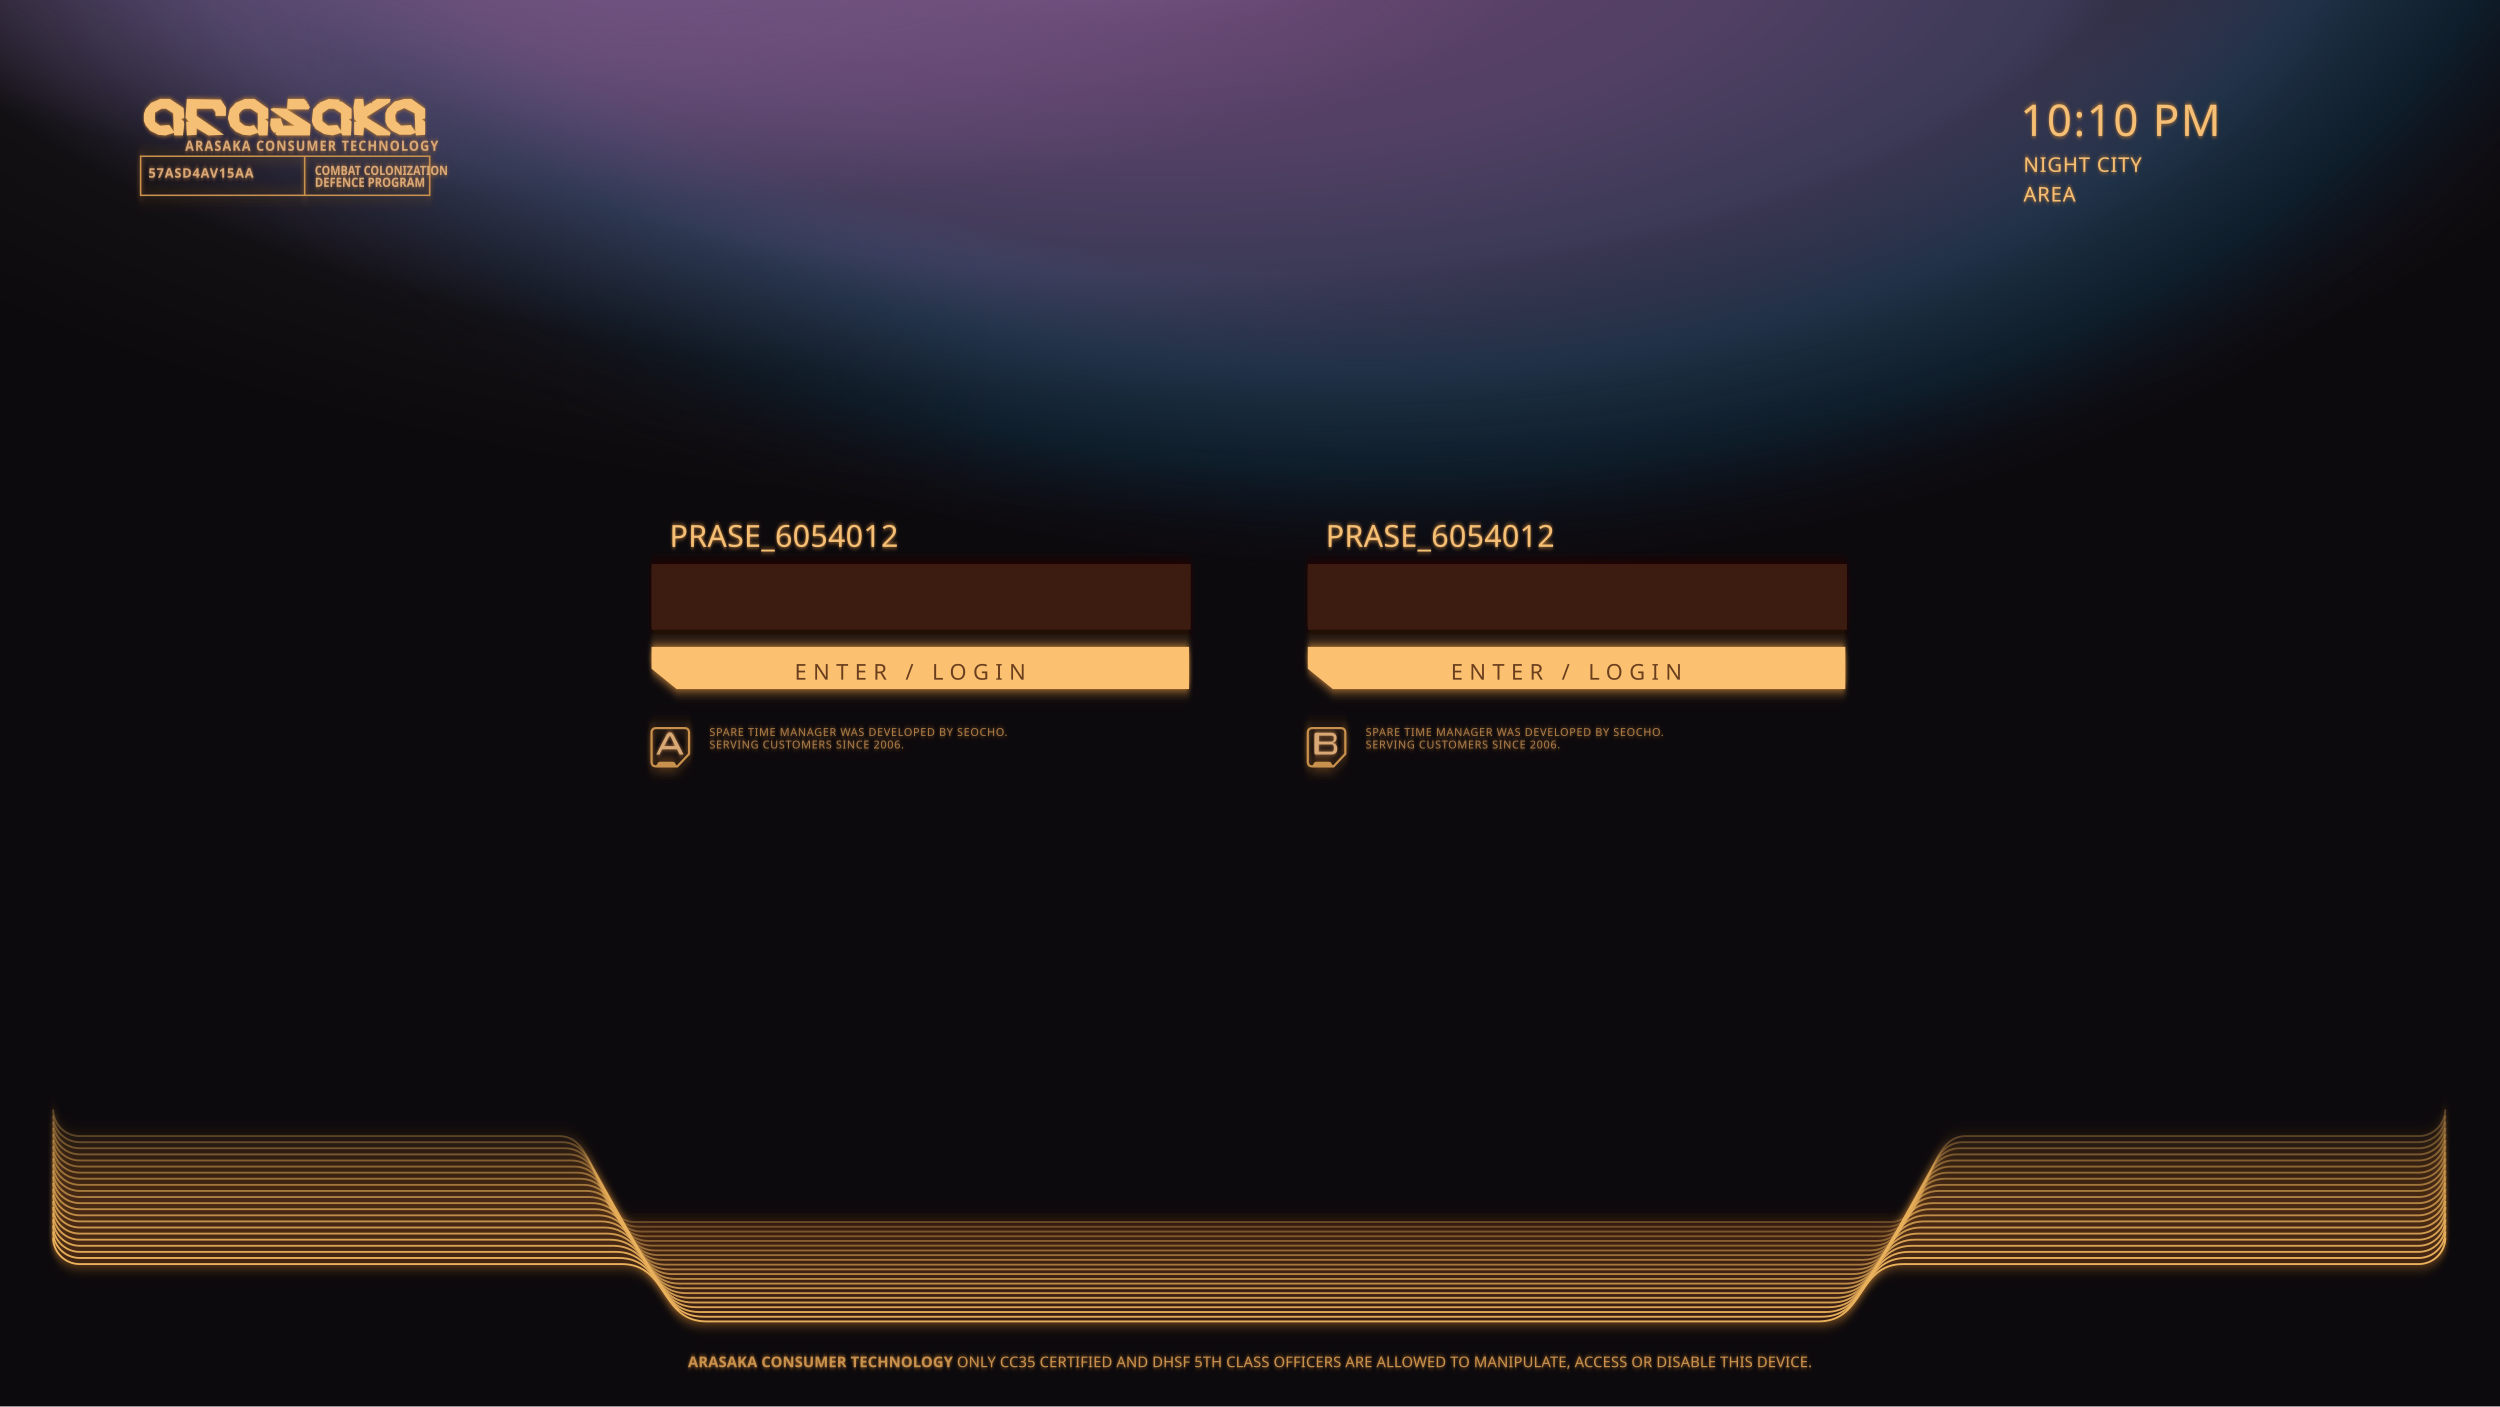
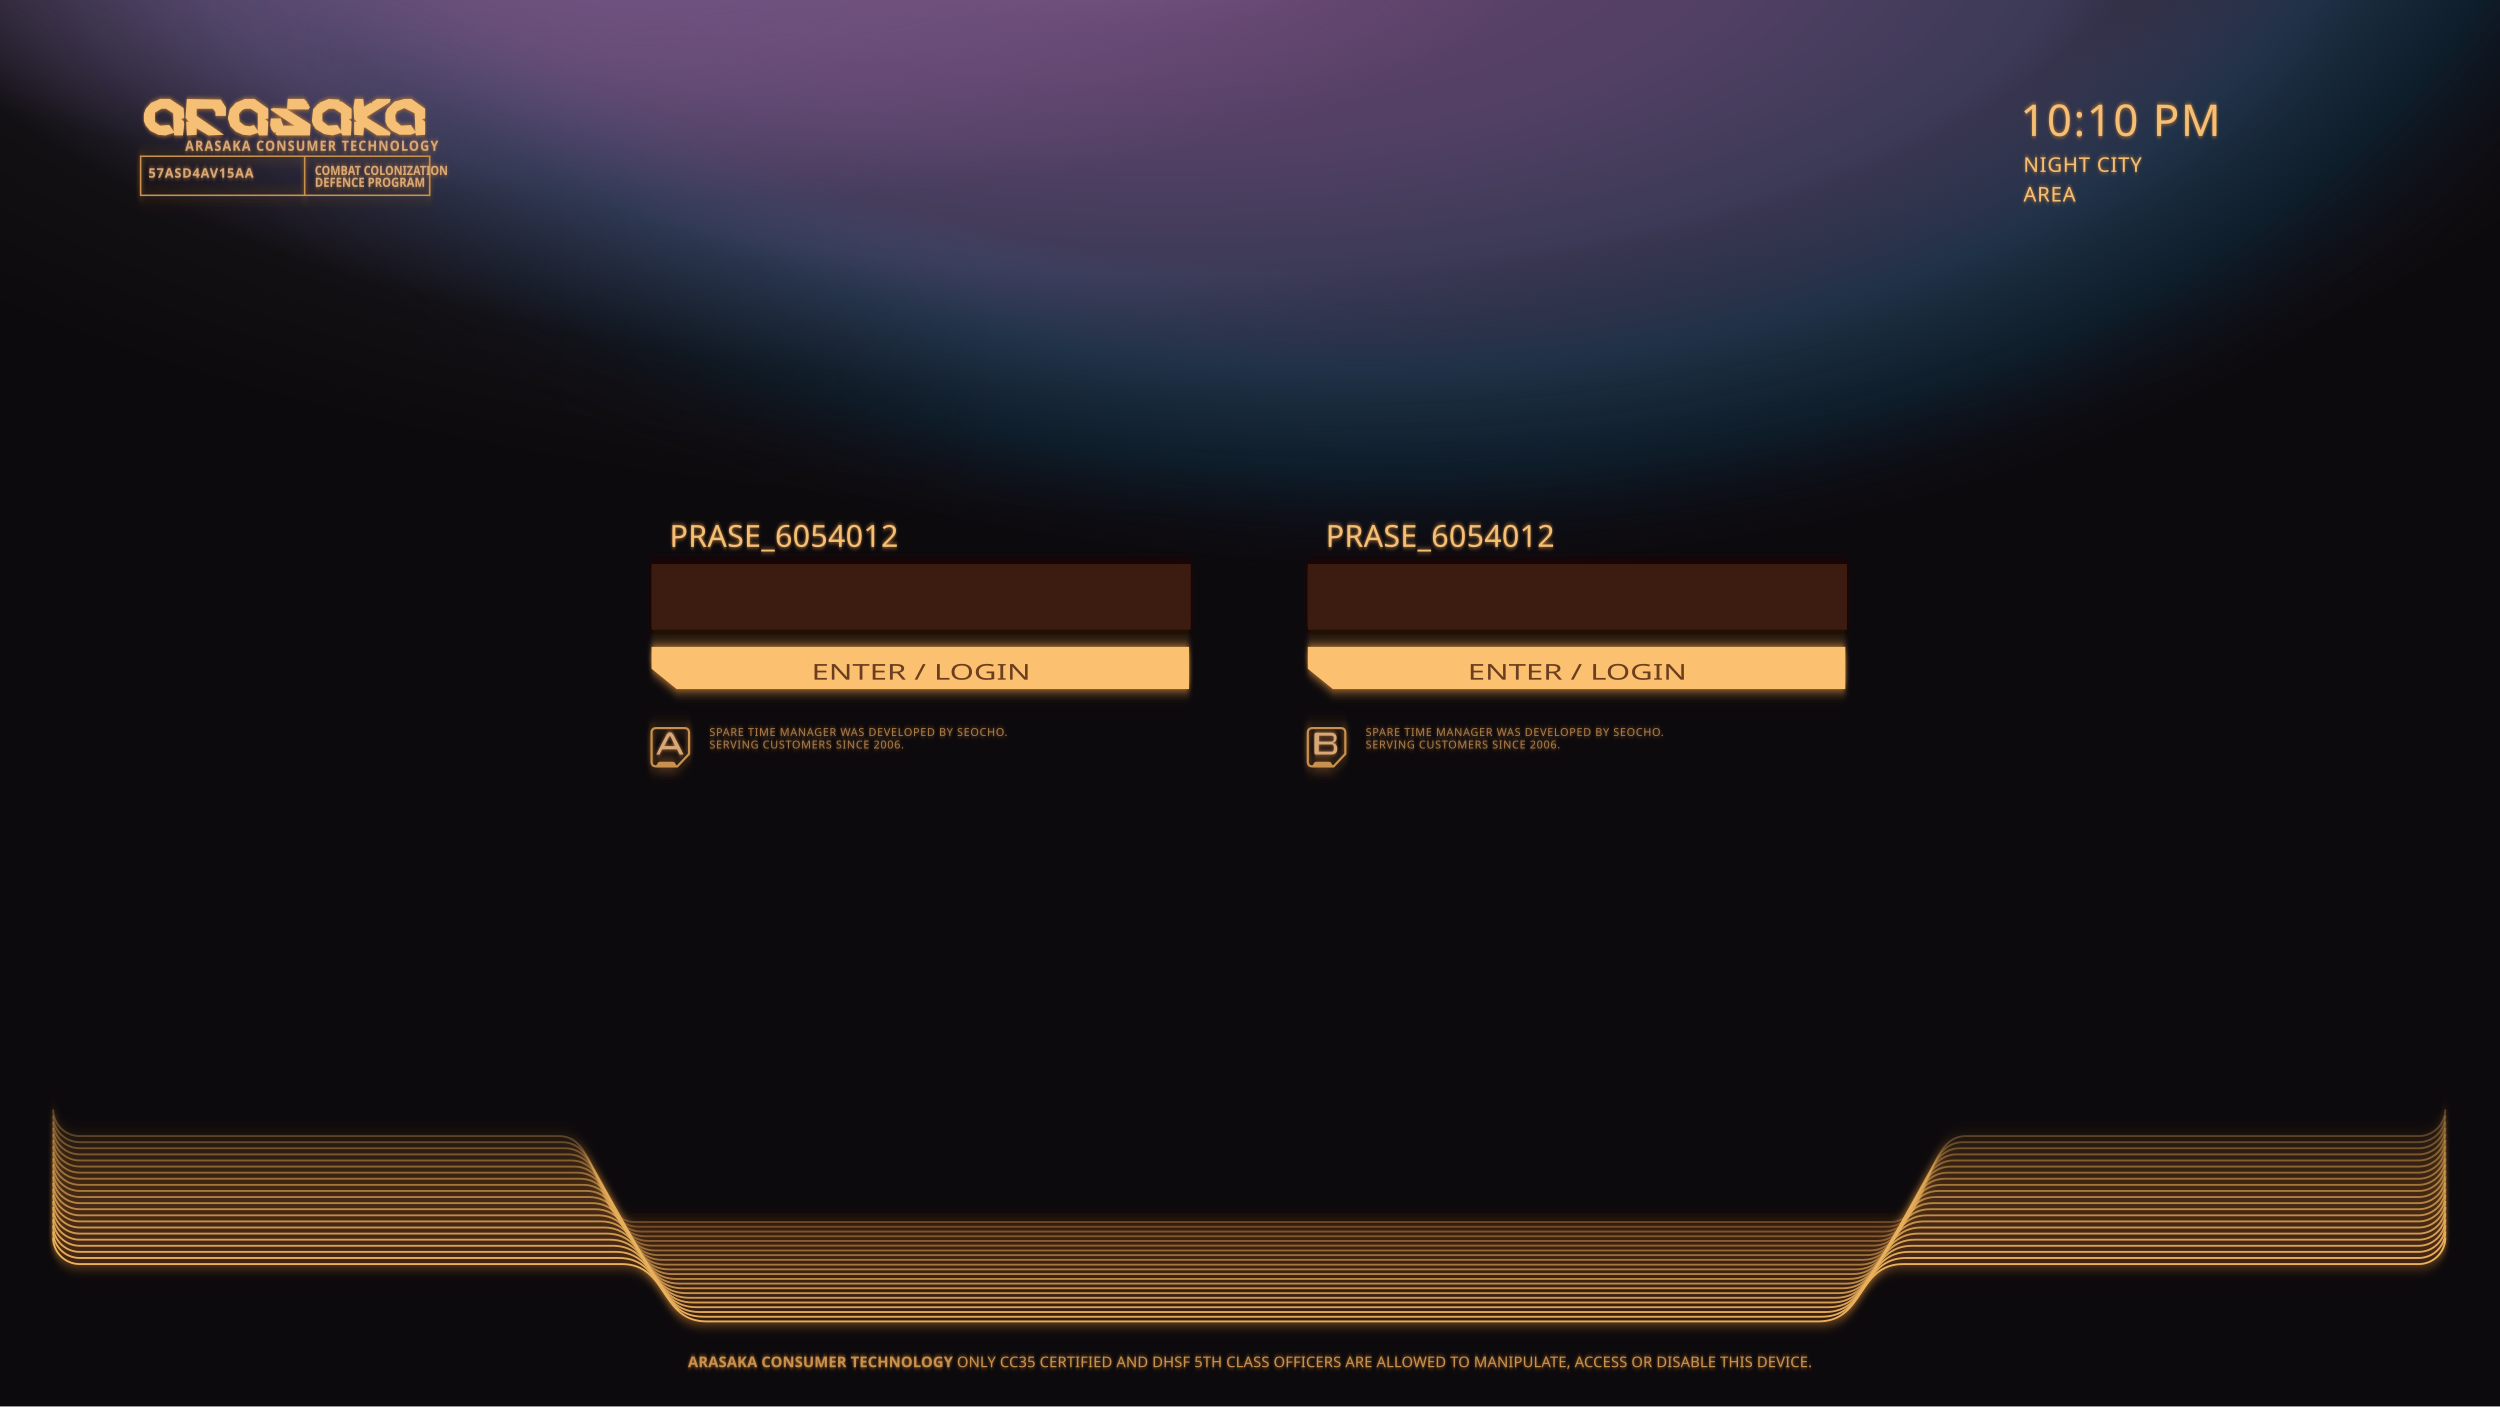
<svg xmlns="http://www.w3.org/2000/svg" width="1600" height="900" viewBox="0 0 1600 900">
  <defs>
    <radialGradient id="hazeblue" gradientUnits="userSpaceOnUse" cx="765.3" cy="-316.3" r="1188.4" gradientTransform="rotate(10.00 765.3 -316.3) translate(765.3 -316.3) scale(1 0.673177) translate(-765.3 316.3)">
      <stop offset="0.6" stop-color="#48537d" stop-opacity="0" />
      <stop offset="0.68" stop-color="#21364e" stop-opacity="0.85" />
      <stop offset="0.76" stop-color="#0d202f" stop-opacity="0.8" />
      <stop offset="0.84" stop-color="#0e0d1a" stop-opacity="0" />
    </radialGradient>
    <linearGradient id="hazebluefade" x1="0" y1="0" x2="1" y2="0">
      <stop offset="0" stop-color="#000000" />
      <stop offset="0.12" stop-color="#1a1a1a" />
      <stop offset="0.22" stop-color="#7a7a7a" />
      <stop offset="0.40" stop-color="#ffffff" />
      <stop offset="1" stop-color="#ffffff" />
    </linearGradient>
    <mask id="bluemask">
      <rect width="1600" height="900" fill="url(#hazebluefade)" />
    </mask>
    <radialGradient id="haze" gradientUnits="userSpaceOnUse" cx="712.8" cy="-61.2" r="1015.8" gradientTransform="rotate(1.76 712.8 -61.2) translate(712.8 -61.2) scale(1 0.387476) translate(-712.8 61.2)">
      <stop offset="0" stop-color="#7a538b" />
      <stop offset="0.2" stop-color="#5e4169" />
      <stop offset="0.4" stop-color="#524064" />
      <stop offset="0.6" stop-color="#3c3a57" />
      <stop offset="0.8" stop-color="#131014" />
      <stop offset="1" stop-color="#0d0a0d" />
    </radialGradient>
    <radialGradient id="hazelobe" gradientUnits="userSpaceOnUse" cx="430" cy="-40" r="560" gradientTransform="translate(430 -40) scale(1 0.30) translate(-430 40)">
      <stop offset="0" stop-color="#7a598a" stop-opacity="0.85" />
      <stop offset="0.45" stop-color="#7a598a" stop-opacity="0.55" />
      <stop offset="1" stop-color="#7a598a" stop-opacity="0" />
    </radialGradient>
    <g id="letterbox" stroke="#c8914d">
      <path d="M 4,1 H 22 Q 25,1 25,4 V 17.5 L 17.5,25.5 H 4 Q 1,25.5 1,22.5 V 4 Q 1,1 4,1 Z" fill="none" stroke-width="1.4" />
      <path d="M 3.4,25.8 5.2,23 Q 5.6,22.5 7,22.5 H 13.9 Q 15.4,22.5 15.8,23 L 17.5,25.8 Z" fill="#c8914d" stroke="none" />
    </g>
    <g id="entrylines">
      <rect x="417" y="361" width="345" height="42" fill="#3c1c11" />
      <path d="M 417,414 H 761 V 441 H 433 L 417,428 Z" fill="#fbc171" />
      <use href="#letterbox" x="416" y="465" />
    </g>
    <g id="entrytext" font-family="Rajdhani">
      <text x="428.5" y="350" font-size="19.5" font-weight="500" letter-spacing="0.15" fill="#f5bf75">PRASE_6054012</text>
-       <text x="582.5" y="435" font-size="14" font-weight="300" letter-spacing="4.1" fill="#6b3f1e" text-anchor="middle">ENTER / LOGIN</text>
+       <text transform="translate(589.5,435) scale(1.42,1)" font-size="14" font-weight="500" fill="#6b3f1e" text-anchor="middle">ENTER / LOGIN</text>
      <g font-size="7" fill="#a97c48" letter-spacing="0.4">
        <text x="454" y="471">SPARE TIME MANAGER WAS DEVELOPED BY SEOCHO.</text>
        <text x="454" y="479">SERVING CUSTOMERS SINCE 2006.</text>
      </g>
    </g>
    <linearGradient id="bandglow" x1="0" y1="727" x2="0" y2="846" gradientUnits="userSpaceOnUse">
      <stop offset="0" stop-color="#371c11" stop-opacity="0" />
      <stop offset="0.45" stop-color="#371c11" stop-opacity="0.55" />
      <stop offset="1" stop-color="#371c11" stop-opacity="1" />
    </linearGradient>
    <filter id="halo" x="-5%" y="-10%" width="110%" height="120%">
      <feGaussianBlur stdDeviation="1.5 4.5" />
      <feColorMatrix type="matrix" values="0.43 0 0 0 0  0 0.32 0 0 0  0 0 0.21 0 0  0 0 0 1.45 0" />
    </filter>
    <filter id="halotext" x="-5%" y="-10%" width="110%" height="120%">
      <feGaussianBlur stdDeviation="1.0 1.6" />
      <feColorMatrix type="matrix" values="0.43 0 0 0 0  0 0.32 0 0 0  0 0 0.21 0 0  0 0 0 1.45 0" />
    </filter>
  </defs>
  <rect width="1600" height="900" fill="#0d090c" />
  <rect width="1600" height="900" fill="url(#haze)" />
  <rect width="1600" height="300" fill="url(#hazelobe)" />
  <rect width="1600" height="560" fill="url(#hazeblue)" mask="url(#bluemask)" />
  <use href="#lines" filter="url(#halo)" class="photo" />
  <use href="#text" filter="url(#halotext)" class="photo" />
  <g id="content">
    <g id="lines">
      <g fill="none" stroke="#c8914d" stroke-width="1">
        <rect x="90" y="100" width="185" height="25" />
        <line x1="195" y1="100" x2="195" y2="125" />
      </g>
      <use href="#entrylines" />
      <use href="#entrylines" x="420" />
      <path d="M 34,710.1 C 34,719.49 41.61,727.1 51,727.1 H 358.0 C 384.4,727.1 379.6,782.1 406.0,782.1 H 1210.0 C 1236.4,782.1 1231.6,727.1 1258.0,727.1 H 1548 C 1557.39,727.1 1565,719.49 1565,710.1 V 792 C 1565,801.39 1557.39,809 1548,809 H 1218.1 C 1188.2,809 1193.7,845.7 1163.8,845.7 H 452.2 C 422.3,845.7 427.8,809 397.9,809 H 51 C 41.61,809 34,801.39 34,792 Z" fill="url(#bandglow)" />
      <g fill="none" stroke="#eab15c" stroke-width="1.2">
        <path d="M 34,710.1 C 34,719.49 41.61,727.1 51,727.1 H 358.0 C 384.4,727.1 379.6,782.1 406.0,782.1 H 1210.0 C 1236.4,782.1 1231.6,727.1 1258.0,727.1 H 1548 C 1557.39,727.1 1565,719.49 1565,710.1" stroke-opacity="0.30" />
        <path d="M 34,714 C 34,723.39 41.61,731 51,731 H 359.9 C 386.5,731.0 381.6,785.1 408.2,785.1 H 1207.8 C 1234.4,785.1 1229.5,731.0 1256.1,731.0 H 1548 C 1557.39,731 1565,723.39 1565,714" stroke-opacity="0.33" />
        <path d="M 34,717.9 C 34,727.29 41.61,734.9 51,734.9 H 361.8 C 388.5,734.9 383.7,788.2 410.4,788.2 H 1205.6 C 1232.3,788.2 1227.5,734.9 1254.2,734.9 H 1548 C 1557.39,734.9 1565,727.29 1565,717.9" stroke-opacity="0.37" />
        <path d="M 34,721.8 C 34,731.19 41.61,738.8 51,738.8 H 363.7 C 390.6,738.8 385.7,791.2 412.6,791.2 H 1203.4 C 1230.3,791.2 1225.4,738.8 1252.3,738.8 H 1548 C 1557.39,738.8 1565,731.19 1565,721.8" stroke-opacity="0.40" />
        <path d="M 34,725.7 C 34,735.09 41.61,742.7 51,742.7 H 365.6 C 392.7,742.7 387.7,794.2 414.8,794.2 H 1201.2 C 1228.3,794.2 1223.3,742.7 1250.4,742.7 H 1548 C 1557.39,742.7 1565,735.09 1565,725.7" stroke-opacity="0.43" />
        <path d="M 34,729.6 C 34,738.99 41.61,746.6 51,746.6 H 367.5 C 394.7,746.6 389.8,797.2 417.0,797.2 H 1199.0 C 1226.2,797.2 1221.3,746.6 1248.5,746.6 H 1548 C 1557.39,746.6 1565,738.99 1565,729.6" stroke-opacity="0.47" />
        <path d="M 34,733.5 C 34,742.89 41.61,750.5 51,750.5 H 369.4 C 396.8,750.5 391.8,800.3 419.2,800.3 H 1196.8 C 1224.2,800.3 1219.2,750.5 1246.6,750.5 H 1548 C 1557.39,750.5 1565,742.89 1565,733.5" stroke-opacity="0.50" />
        <path d="M 34,737.4 C 34,746.79 41.61,754.4 51,754.4 H 371.3 C 398.9,754.4 393.8,803.3 421.4,803.3 H 1194.6 C 1222.2,803.3 1217.1,754.4 1244.7,754.4 H 1548 C 1557.39,754.4 1565,746.79 1565,737.4" stroke-opacity="0.53" />
        <path d="M 34,741.3 C 34,750.69 41.61,758.3 51,758.3 H 373.2 C 400.9,758.3 395.9,806.3 423.6,806.3 H 1192.4 C 1220.1,806.3 1215.1,758.3 1242.8,758.3 H 1548 C 1557.39,758.3 1565,750.69 1565,741.3" stroke-opacity="0.57" />
        <path d="M 34,745.2 C 34,754.59 41.61,762.2 51,762.2 H 375.1 C 403.0,762.2 397.9,809.4 425.8,809.4 H 1190.2 C 1218.1,809.4 1213.0,762.2 1240.9,762.2 H 1548 C 1557.39,762.2 1565,754.59 1565,745.2" stroke-opacity="0.60" />
        <path d="M 34,749.1 C 34,758.49 41.61,766.1 51,766.1 H 377.0 C 405.1,766.1 399.9,812.4 428.0,812.4 H 1188.0 C 1216.0,812.4 1211.0,766.1 1239.0,766.1 H 1548 C 1557.39,766.1 1565,758.49 1565,749.1" stroke-opacity="0.63" />
        <path d="M 34,753 C 34,762.39 41.61,770 51,770 H 378.9 C 407.1,770.0 402.0,815.4 430.2,815.4 H 1185.8 C 1214.0,815.4 1208.9,770.0 1237.1,770.0 H 1548 C 1557.39,770 1565,762.39 1565,753" stroke-opacity="0.67" />
        <path d="M 34,756.9 C 34,766.29 41.61,773.9 51,773.9 H 380.8 C 409.2,773.9 404.0,818.5 432.4,818.5 H 1183.6 C 1212.0,818.5 1206.8,773.9 1235.2,773.9 H 1548 C 1557.39,773.9 1565,766.29 1565,756.9" stroke-opacity="0.70" />
        <path d="M 34,760.8 C 34,770.19 41.61,777.8 51,777.8 H 382.7 C 411.2,777.8 406.1,821.5 434.6,821.5 H 1181.4 C 1209.9,821.5 1204.8,777.8 1233.3,777.8 H 1548 C 1557.39,777.8 1565,770.19 1565,760.8" stroke-opacity="0.73" />
        <path d="M 34,764.7 C 34,774.09 41.61,781.7 51,781.7 H 384.6 C 413.3,781.7 408.1,824.5 436.8,824.5 H 1179.2 C 1207.9,824.5 1202.7,781.7 1231.4,781.7 H 1548 C 1557.39,781.7 1565,774.09 1565,764.7" stroke-opacity="0.77" />
        <path d="M 34,768.6 C 34,777.99 41.61,785.6 51,785.6 H 386.5 C 415.4,785.6 410.1,827.6 439.0,827.6 H 1177.0 C 1205.9,827.6 1200.6,785.6 1229.5,785.6 H 1548 C 1557.39,785.6 1565,777.99 1565,768.6" stroke-opacity="0.80" />
        <path d="M 34,772.5 C 34,781.89 41.61,789.5 51,789.5 H 388.4 C 417.4,789.5 412.2,830.6 441.2,830.6 H 1174.8 C 1203.8,830.6 1198.6,789.5 1227.6,789.5 H 1548 C 1557.39,789.5 1565,781.89 1565,772.5" stroke-opacity="0.83" />
        <path d="M 34,776.4 C 34,785.79 41.61,793.4 51,793.4 H 390.3 C 419.5,793.4 414.2,833.6 443.4,833.6 H 1172.6 C 1201.8,833.6 1196.5,793.4 1225.7,793.4 H 1548 C 1557.39,793.4 1565,785.79 1565,776.4" stroke-opacity="0.87" />
        <path d="M 34,780.3 C 34,789.69 41.61,797.3 51,797.3 H 392.2 C 421.6,797.3 416.2,836.6 445.6,836.6 H 1170.4 C 1199.8,836.6 1194.4,797.3 1223.8,797.3 H 1548 C 1557.39,797.3 1565,789.69 1565,780.3" stroke-opacity="0.90" />
        <path d="M 34,784.2 C 34,793.59 41.61,801.2 51,801.2 H 394.1 C 423.6,801.2 418.3,839.7 447.8,839.7 H 1168.2 C 1197.7,839.7 1192.4,801.2 1221.9,801.2 H 1548 C 1557.39,801.2 1565,793.59 1565,784.2" stroke-opacity="0.93" />
        <path d="M 34,788.1 C 34,797.49 41.61,805.1 51,805.1 H 396.0 C 425.7,805.1 420.3,842.7 450.0,842.7 H 1166.0 C 1195.7,842.7 1190.3,805.1 1220.0,805.1 H 1548 C 1557.39,805.1 1565,797.49 1565,788.1" stroke-opacity="0.97" />
        <path d="M 34,792 C 34,801.39 41.61,809 51,809 H 397.9 C 427.8,809.0 422.3,845.7 452.2,845.7 H 1163.8 C 1193.7,845.7 1188.2,809.0 1218.1,809.0 H 1548 C 1557.39,809 1565,801.39 1565,792" stroke-opacity="1.00" />
      </g>
    </g>
    <g id="text" font-family="Rajdhani">
      <g fill="#f5bf75">
        <path d="M102.5,63.33 108.75,63.33 117.5,69.17 117.92,75.42 115.83,76.25 117.5,77.5 117.92,79.17 117.08,86.67 111.67,86.67 111.25,85.0 105.83,86.67 101.25,86.25 96.25,83.75 93.33,80.42 92.08,77.5 92.08,72.92 93.33,69.58 96.67,65.83Z M119.58,63.33 141.25,63.75 144.58,68.75 144.58,74.17 137.92,74.17 137.92,71.67 136.25,69.58 125.83,69.58 125.83,74.17 143.33,86.25 133.33,86.67 125.83,82.08 125.83,86.25 119.58,86.67 119.17,77.92 120.83,77.92 118.75,75.42Z M156.67,63.33 162.92,63.33 171.67,69.58 171.67,75.83 169.58,76.25 171.67,77.92 171.25,86.67 165.83,86.67 165.0,85.0 160.0,86.67 155.42,86.25 150.83,84.17 147.5,80.83 145.83,75.83 147.08,70.0 150.83,65.83Z M184.17,63.33 194.58,63.33 196.67,65.42 196.25,66.25 197.08,66.25 198.33,68.75 197.5,70.0 183.75,70.0 198.75,79.58 198.33,86.67 177.5,86.67 176.25,85.83 176.67,84.58 175.42,85.0 173.75,82.92 172.92,80.0 173.33,75.83 179.58,75.83 181.25,80.42 188.33,80.42 173.33,70.42 173.33,69.58 175.0,69.17 183.75,69.58Z M210.42,63.33 217.08,63.75 217.5,65.0 218.75,65.0 225.0,69.58 225.0,75.83 223.33,76.25 225.0,77.92 224.58,86.67 219.17,86.67 218.33,85.0 212.92,86.67 207.5,85.83 202.08,82.5 200.42,80.0 199.58,77.5 200.42,70.0 203.75,66.25 204.58,66.67 204.17,65.83Z M227.08,63.33 232.5,63.33 232.92,68.33 237.08,65.83 238.33,66.25 237.92,65.42 241.25,63.33 250.0,63.33 249.58,65.42 235.0,74.58 235.0,75.42 249.17,84.17 250.0,85.0 249.58,86.67 241.25,86.67 233.75,81.67 232.92,81.67 232.5,86.67 226.67,86.25 226.67,77.92 228.33,77.92 226.67,76.25 226.25,68.75Z M258.75,63.33 263.33,63.33 272.08,69.58 272.08,75.83 270.0,76.25 272.08,77.92 272.08,86.25 266.25,86.67 265.83,85.0 262.92,86.25 255.83,86.25 250.83,83.75 247.92,80.83 246.67,77.92 246.67,72.5 247.92,69.58 252.5,65.0Z M258.75,69.17 254.17,71.25 252.92,73.75 253.33,77.5 256.67,80.42 262.92,80.0 265.83,84.17 265.42,72.5Z M103.33,69.58 99.17,72.08 99.17,77.92 102.5,80.42 108.33,80.0 111.25,84.17 110.83,72.5 106.25,69.58Z M157.08,69.58 155.0,70.42 152.92,72.92 153.33,77.92 156.67,80.42 160.0,80.83 162.5,80.0 165.0,83.75 165.0,72.5 160.42,69.58Z M210.42,69.58 206.25,72.5 206.25,77.5 210.0,80.42 215.83,80.0 218.33,83.75 218.33,72.5 213.75,69.58Z" />
        <text x="118.5" y="96.5" font-size="9" font-weight="600" letter-spacing="0.8" transform="translate(118.5 0) scale(0.90 1) translate(-118.5 0)" fill="#d9a877">ARASAKA CONSUMER TECHNOLOGY</text>
        <g font-size="8" fill="#d9a877" letter-spacing="0.5">
          <text x="95" y="113.7" font-size="8.4" font-weight="600" transform="translate(95 0) scale(0.98 1) translate(-95 0)">57ASD4AV15AA</text>
          <text x="201.5" y="112" font-size="8.2" font-weight="600" letter-spacing="0" transform="translate(201.5 0) scale(0.85 1) translate(-201.5 0)">COMBAT COLONIZATION</text>
          <text x="201.5" y="119.6" font-size="8.2" font-weight="600" letter-spacing="0" transform="translate(201.5 0) scale(0.88 1) translate(-201.5 0)">DEFENCE PROGRAM</text>
        </g>
        <text x="1293" y="87" font-size="28" font-weight="500" letter-spacing="1">10:10 PM</text>
        <text x="1295" y="110" font-size="13" font-weight="500" letter-spacing="0.5">NIGHT CITY</text>
        <text x="1295" y="129" font-size="13" font-weight="500" letter-spacing="0.5">AREA</text>
      </g>
      <use href="#entrytext" />
      <use href="#entrytext" x="420" />
      <g font-size="20" font-weight="600" fill="#d9a877" text-anchor="middle">
        <path d="M 420,482.917 L 426.667,470 L 427.917,468.75 L 429.583,468.75 L 430.833,470 L 437.5,482.917 L 435,482.917 L 433.333,479.583 L 423.75,479.583 L 422.083,482.917 Z M 428.333,471.25 L 429.167,471.25 L 432.083,477.5 L 425,477.5 Z" fill="#d9a877" fill-rule="evenodd" />
        <path d="M 842.917,468.917 L 851.667,468.917 Q 855.417,468.917 855.417,472.5 Q 855.417,474.583 852.917,475.417 Q 855.833,476.25 855.833,479.167 Q 855.833,482.917 851.667,482.917 L 842.5,482.917 Q 841.25,482.917 841.25,481.667 L 841.25,470 Q 841.25,468.917 842.917,468.917 Z M 844.167,470.833 L 852.083,470.833 Q 853.75,470.833 853.75,472.5 Q 853.75,474.583 852.083,474.583 L 844.167,474.583 Z M 843.958,476.458 L 852.5,476.458 Q 853.75,476.458 853.75,478.75 Q 853.75,481.042 852.5,481.042 L 843.958,481.042 Z" fill="#d9a877" fill-rule="evenodd" />
      </g>
      <text x="800" y="875" font-size="9.5" letter-spacing="0.06" fill="#c8914d" text-anchor="middle">
        <tspan font-weight="700">ARASAKA CONSUMER TECHNOLOGY</tspan>  ONLY CC35 CERTIFIED AND DHSF 5TH CLASS OFFICERS ARE ALLOWED TO MANIPULATE, ACCESS OR DISABLE THIS DEVICE.</text>
    </g>
  </g>
</svg>
